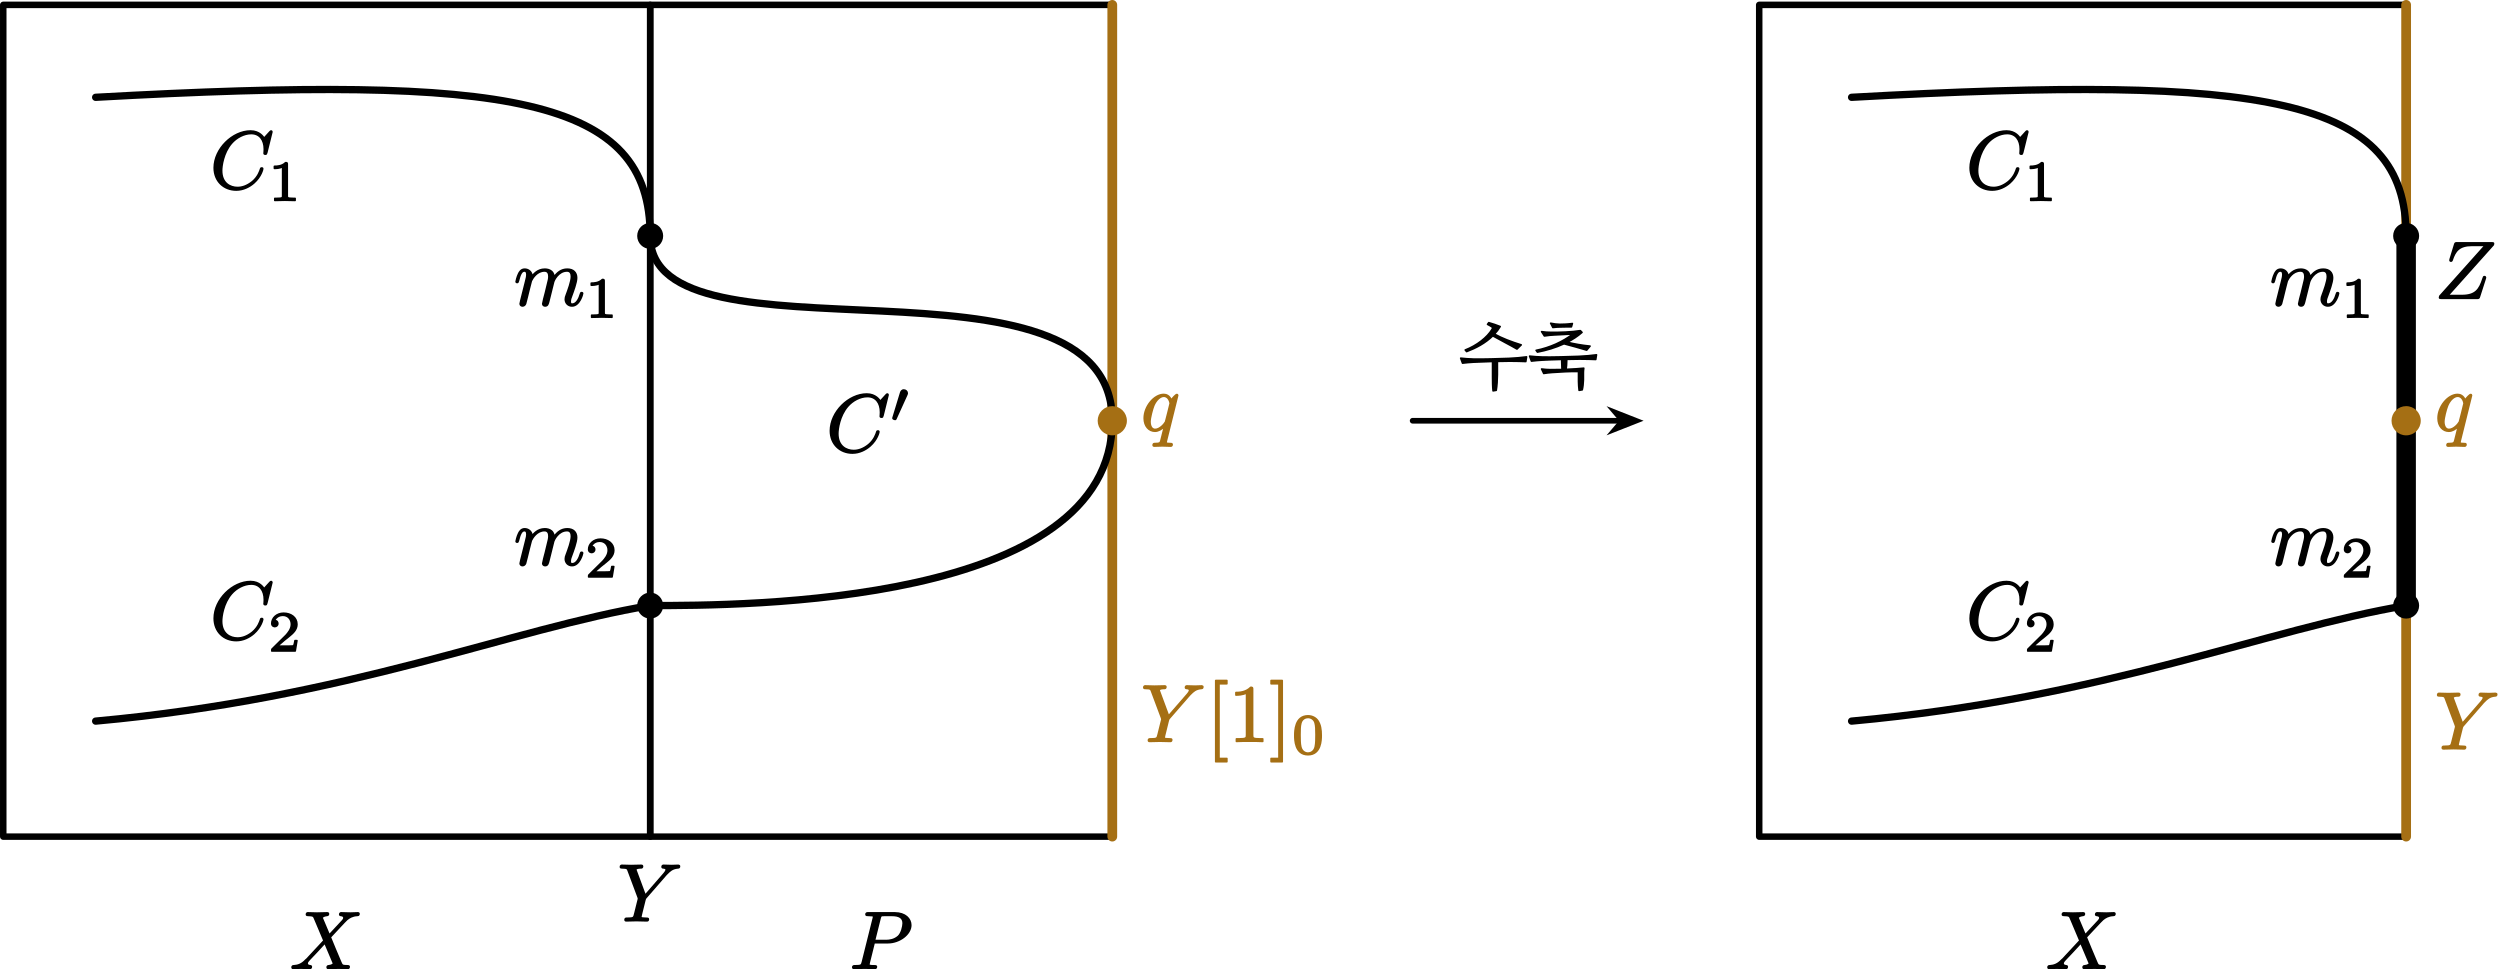
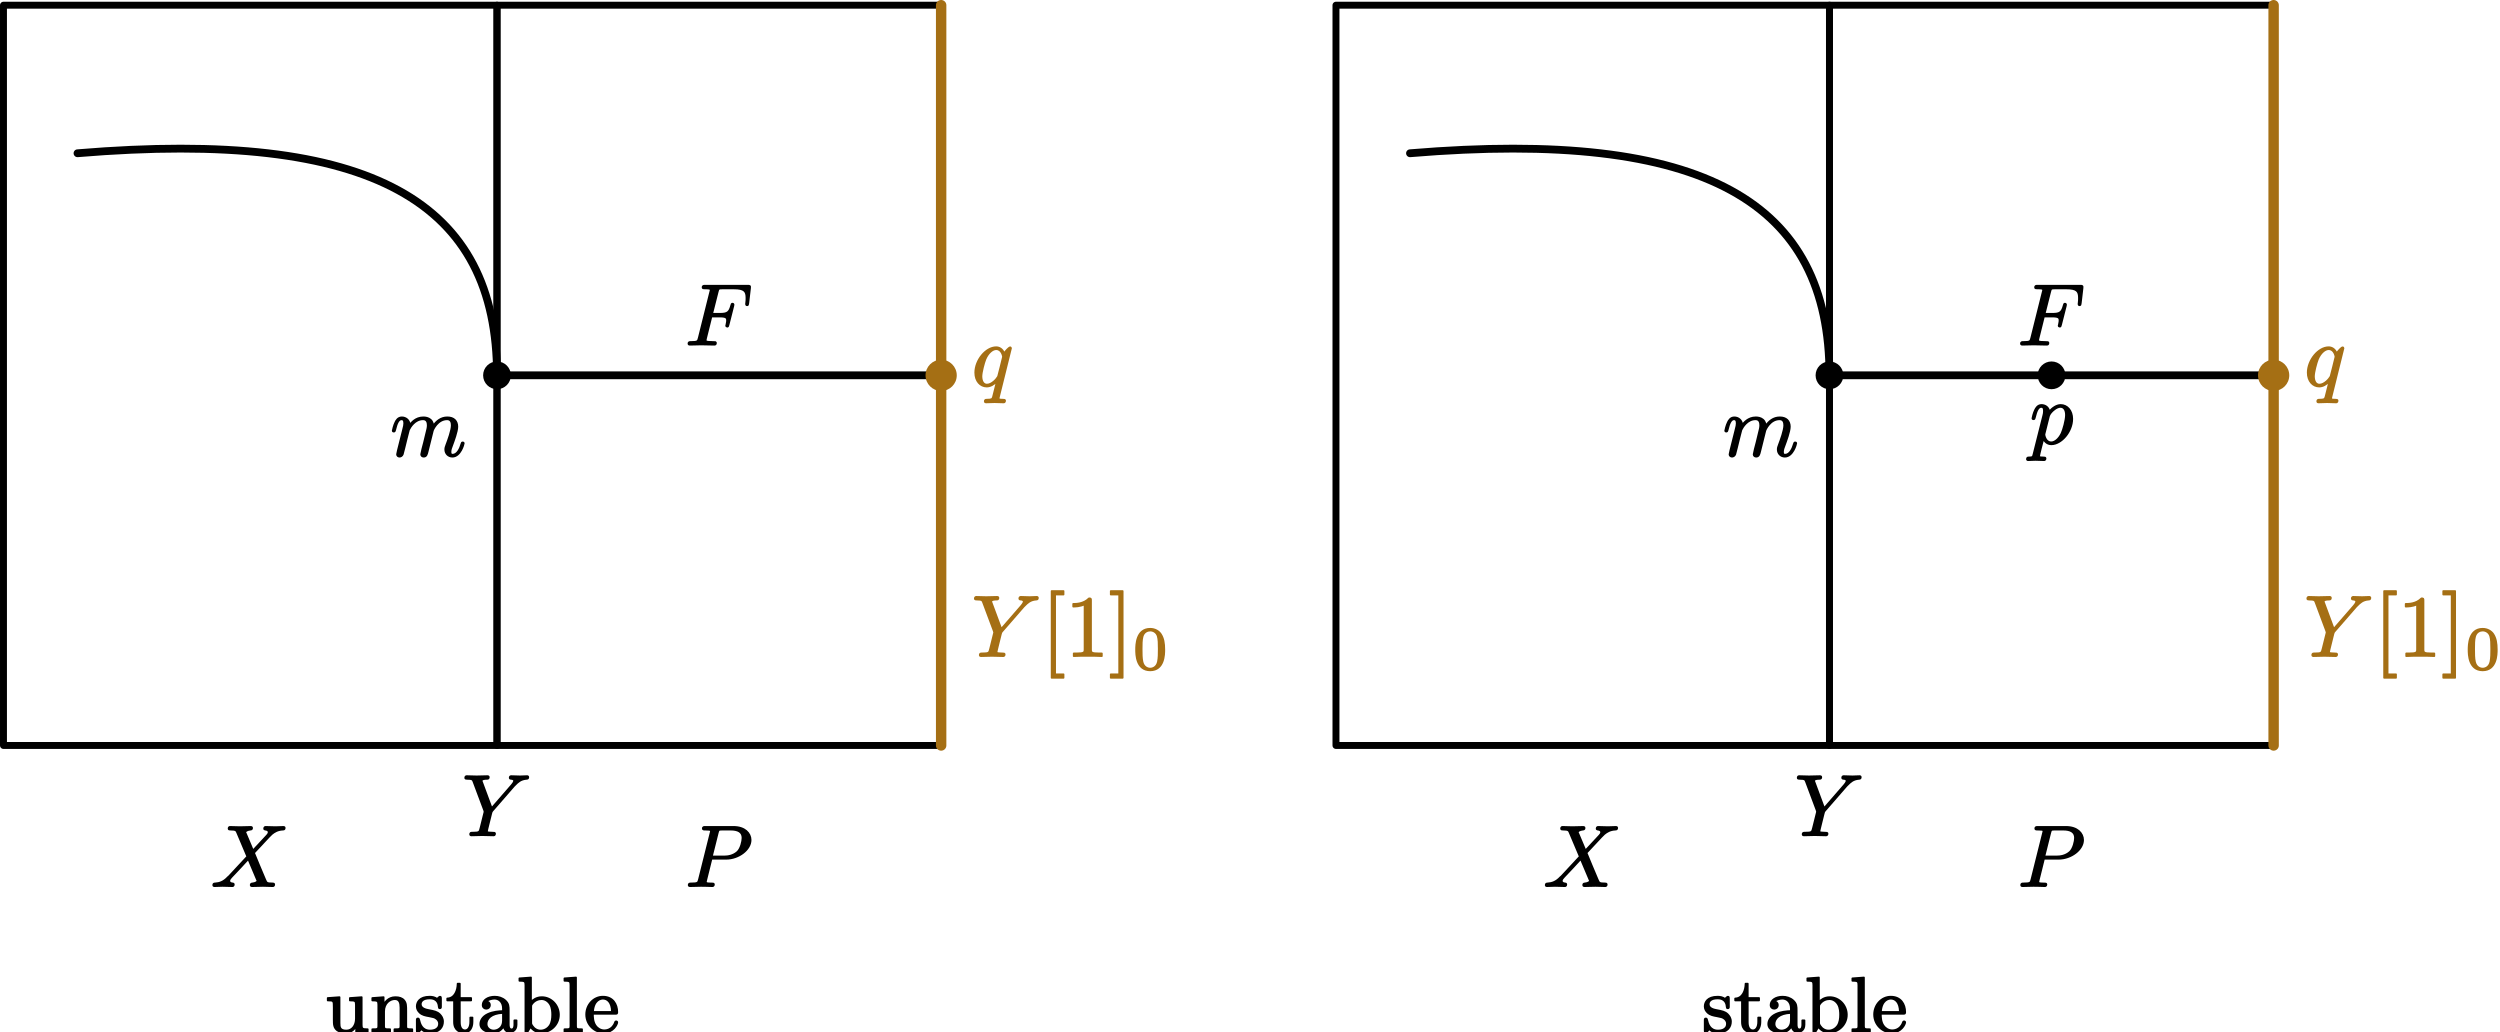
- <svg xmlns="http://www.w3.org/2000/svg" xmlns:xlink="http://www.w3.org/1999/xlink" version="1.1" width="306.723pt" height="118.806pt" viewBox="-70.008 -70.008 306.723 118.806">
+ <svg xmlns="http://www.w3.org/2000/svg" xmlns:xlink="http://www.w3.org/1999/xlink" version="1.1" width="287.194pt" height="118.515pt" viewBox="-70.008 -70.008 287.194 118.515">
  <defs>
-     <path id="g0-149" d="M4.806-4.411C5.64-4.205 6.59-4.035 7.595-3.936L7.182-3.443C6.483-3.667 5.236-3.99 4.394-4.223C3.362-3.739 2.224-3.407 1.139-3.201L.977-3.416C2.654-3.748 4.268-4.483 5.461-5.407C4.761-5.407 3.847-5.317 3.246-5.308C2.986-5.308 2.385-5.245 1.991-5.183L1.65-5.712C1.946-5.658 2.484-5.622 2.869-5.622C3.739-5.613 5.398-5.658 6.402-5.837L6.608-5.622C6.088-5.156 5.478-4.761 4.806-4.411ZM5.425-6.707L5.308-6.303C4.905-6.312 4.286-6.285 4.008-6.285C3.847-6.285 3.309-6.267 3.031-6.223L2.762-6.743C3.075-6.671 3.569-6.608 3.882-6.608C4.169-6.608 4.878-6.626 5.425-6.707ZM4.734-2.313V-2.17C4.734-1.775 4.698-1.363 4.654-1.085C5.496-1.121 6.321-1.175 6.823-1.228C6.788-.933 6.779-.861 6.779-.672V.215C6.779 .565 6.707 1.175 6.635 1.426L6.25 1.488C6.214 1.201 6.178 .726 6.178 .412V-.816C5.263-.852 3.847-.762 2.923-.699C2.555-.672 2.295-.637 1.91-.583L1.65-1.13C1.991-1.085 2.367-1.049 2.717-1.049C3.129-1.049 3.631-1.058 4.151-1.067C4.133-1.336 4.116-1.757 4.116-2.044V-2.304C3.12-2.277 2.125-2.242 1.739-2.215C1.291-2.188 .834-2.152 .403-2.098L.179-2.708C.717-2.645 1.193-2.618 1.731-2.6C2.609-2.564 5.353-2.645 6.214-2.681C7.012-2.717 7.747-2.78 8.384-2.869L8.294-2.295C7.828-2.322 7.11-2.331 6.321-2.34C5.972-2.34 5.38-2.331 4.734-2.313Z" />
-     <path id="g1-24" d="M4.385-5.416C5.299-4.905 6.456-4.465 7.666-4.089L7.146-3.578C6.285-4.08 5.138-4.654 4.178-5.2C3.273-4.304 2.098-3.685 .968-3.264L.798-3.461C2.206-3.999 3.506-5.012 4.089-5.999C4.178-6.142 4.187-6.214 4.044-6.312C3.936-6.384 3.829-6.456 3.533-6.608L3.685-6.814C4.16-6.689 4.627-6.519 5.084-6.339C4.887-5.999 4.654-5.694 4.385-5.416ZM4.743-2.062V-.43C4.743 .188 4.689 .995 4.6 1.488L4.214 1.551C4.16 1.139 4.151 .377 4.151-.134V-2.053C3.174-2.026 2.188-1.991 1.802-1.964C1.354-1.937 .897-1.901 .466-1.847L.242-2.457C.78-2.394 1.255-2.367 1.793-2.349C2.672-2.313 5.29-2.394 6.151-2.43C6.949-2.466 7.684-2.529 8.321-2.618L8.231-2.044C7.765-2.071 7.048-2.08 6.259-2.089C5.918-2.089 5.362-2.08 4.743-2.062Z" />
-     <path id="g2-48" d="M2.022-3.292C2.078-3.41 2.085-3.466 2.085-3.515C2.085-3.731 1.89-3.898 1.674-3.898C1.409-3.898 1.325-3.682 1.29-3.571L.37-.551C.363-.537 .335-.446 .335-.439C.335-.356 .551-.286 .607-.286C.656-.286 .663-.3 .711-.404L2.022-3.292Z" />
-     <path id="g5-48" d="M3.599-2.225C3.599-2.992 3.508-3.543 3.187-4.031C2.971-4.352 2.538-4.631 1.981-4.631C.363-4.631 .363-2.727 .363-2.225S.363 .139 1.981 .139S3.599-1.723 3.599-2.225ZM1.981-.056C1.66-.056 1.234-.244 1.095-.816C.997-1.227 .997-1.799 .997-2.315C.997-2.824 .997-3.354 1.102-3.738C1.248-4.289 1.695-4.435 1.981-4.435C2.357-4.435 2.72-4.205 2.845-3.801C2.957-3.424 2.964-2.922 2.964-2.315C2.964-1.799 2.964-1.283 2.873-.844C2.734-.209 2.26-.056 1.981-.056Z" />
-     <path id="g5-49" d="M2.336-4.435C2.336-4.624 2.322-4.631 2.127-4.631C1.681-4.191 1.046-4.184 .76-4.184V-3.933C.928-3.933 1.388-3.933 1.771-4.129V-.572C1.771-.342 1.771-.251 1.074-.251H.809V0C.934-.007 1.792-.028 2.05-.028C2.267-.028 3.145-.007 3.299 0V-.251H3.034C2.336-.251 2.336-.342 2.336-.572V-4.435Z" />
-     <path id="g5-50" d="M3.522-1.269H3.285C3.264-1.116 3.194-.704 3.103-.635C3.048-.593 2.511-.593 2.413-.593H1.13C1.862-1.241 2.106-1.437 2.525-1.764C3.041-2.176 3.522-2.608 3.522-3.271C3.522-4.115 2.783-4.631 1.89-4.631C1.025-4.631 .439-4.024 .439-3.382C.439-3.027 .739-2.992 .809-2.992C.976-2.992 1.179-3.11 1.179-3.361C1.179-3.487 1.13-3.731 .767-3.731C.983-4.226 1.458-4.38 1.785-4.38C2.483-4.38 2.845-3.836 2.845-3.271C2.845-2.664 2.413-2.183 2.19-1.932L.509-.272C.439-.209 .439-.195 .439 0H3.313L3.522-1.269Z" />
-     <path id="g4-49" d="M2.929-6.376C2.929-6.615 2.929-6.635 2.7-6.635C2.082-5.998 1.205-5.998 .887-5.998V-5.689C1.086-5.689 1.674-5.689 2.192-5.948V-.787C2.192-.428 2.162-.309 1.265-.309H.946V0C1.295-.03 2.162-.03 2.56-.03S3.826-.03 4.174 0V-.309H3.856C2.959-.309 2.929-.418 2.929-.787V-6.376Z" />
-     <path id="g4-91" d="M2.54 2.491V2.092H1.574V-7.073H2.54V-7.472H1.176V2.491H2.54Z" />
-     <path id="g4-93" d="M1.584-7.472H.219V-7.073H1.186V2.092H.219V2.491H1.584V-7.472Z" />
-     <path id="g3-67" d="M7.572-6.924C7.572-6.954 7.552-7.024 7.462-7.024C7.432-7.024 7.422-7.014 7.313-6.904L6.615-6.137C6.526-6.276 6.067-7.024 4.961-7.024C2.74-7.024 .498-4.822 .498-2.511C.498-.867 1.674 .219 3.198 .219C4.065 .219 4.822-.179 5.35-.638C6.276-1.455 6.446-2.361 6.446-2.391C6.446-2.491 6.346-2.491 6.326-2.491C6.267-2.491 6.217-2.471 6.197-2.391C6.107-2.102 5.878-1.395 5.191-.817C4.503-.259 3.875-.09 3.357-.09C2.461-.09 1.405-.608 1.405-2.162C1.405-2.73 1.614-4.344 2.61-5.509C3.218-6.217 4.154-6.715 5.041-6.715C6.057-6.715 6.645-5.948 6.645-4.792C6.645-4.394 6.615-4.384 6.615-4.284S6.725-4.184 6.765-4.184C6.894-4.184 6.894-4.204 6.944-4.384L7.572-6.924Z" />
-     <path id="g3-80" d="M3.019-3.148H4.712C6.127-3.148 7.512-4.184 7.512-5.3C7.512-6.067 6.854-6.804 5.549-6.804H2.321C2.132-6.804 2.022-6.804 2.022-6.615C2.022-6.496 2.112-6.496 2.311-6.496C2.441-6.496 2.62-6.486 2.74-6.476C2.899-6.456 2.959-6.426 2.959-6.316C2.959-6.276 2.949-6.247 2.919-6.127L1.584-.777C1.484-.389 1.465-.309 .677-.309C.508-.309 .399-.309 .399-.12C.399 0 .518 0 .548 0C.827 0 1.534-.03 1.813-.03C2.022-.03 2.242-.02 2.451-.02C2.67-.02 2.889 0 3.098 0C3.168 0 3.298 0 3.298-.199C3.298-.309 3.208-.309 3.019-.309C2.65-.309 2.371-.309 2.371-.488C2.371-.548 2.391-.598 2.401-.658L3.019-3.148ZM3.736-6.117C3.826-6.466 3.846-6.496 4.274-6.496H5.23C6.057-6.496 6.585-6.227 6.585-5.539C6.585-5.151 6.386-4.294 5.998-3.935C5.499-3.487 4.902-3.407 4.463-3.407H3.059L3.736-6.117Z" />
-     <path id="g3-88" d="M4.832-4.095L3.995-6.077C3.965-6.157 3.945-6.197 3.945-6.207C3.945-6.267 4.115-6.456 4.533-6.496C4.633-6.506 4.732-6.516 4.732-6.685C4.732-6.804 4.613-6.804 4.583-6.804C4.174-6.804 3.746-6.775 3.328-6.775C3.078-6.775 2.461-6.804 2.212-6.804C2.152-6.804 2.032-6.804 2.032-6.605C2.032-6.496 2.132-6.496 2.262-6.496C2.859-6.496 2.919-6.396 3.009-6.177L4.184-3.397L2.082-1.136L1.953-1.026C1.465-.498 .996-.339 .488-.309C.359-.299 .269-.299 .269-.11C.269-.1 .269 0 .399 0C.697 0 1.026-.03 1.335-.03C1.704-.03 2.092 0 2.451 0C2.511 0 2.63 0 2.63-.199C2.63-.299 2.531-.309 2.511-.309C2.421-.319 2.112-.339 2.112-.618C2.112-.777 2.262-.936 2.381-1.066L3.397-2.142L4.294-3.118L5.3-.737C5.34-.628 5.35-.618 5.35-.598C5.35-.518 5.161-.349 4.772-.309C4.663-.299 4.573-.289 4.573-.12C4.573 0 4.682 0 4.722 0C5.001 0 5.699-.03 5.978-.03C6.227-.03 6.834 0 7.083 0C7.153 0 7.273 0 7.273-.189C7.273-.309 7.173-.309 7.093-.309C6.426-.319 6.406-.349 6.237-.747C5.848-1.674 5.181-3.228 4.951-3.826C5.629-4.523 6.675-5.709 6.994-5.988C7.283-6.227 7.661-6.466 8.259-6.496C8.389-6.506 8.478-6.506 8.478-6.695C8.478-6.705 8.478-6.804 8.349-6.804C8.05-6.804 7.721-6.775 7.412-6.775C7.044-6.775 6.665-6.804 6.306-6.804C6.247-6.804 6.117-6.804 6.117-6.605C6.117-6.535 6.167-6.506 6.237-6.496C6.326-6.486 6.635-6.466 6.635-6.187C6.635-6.047 6.526-5.918 6.446-5.828L4.832-4.095Z" />
-     <path id="g3-89" d="M5.948-5.669L6.087-5.808C6.386-6.107 6.715-6.446 7.392-6.496C7.502-6.506 7.592-6.506 7.592-6.685C7.592-6.765 7.542-6.804 7.462-6.804C7.203-6.804 6.914-6.775 6.645-6.775C6.316-6.775 5.968-6.804 5.649-6.804C5.589-6.804 5.46-6.804 5.46-6.615C5.46-6.506 5.559-6.496 5.609-6.496C5.679-6.496 5.968-6.476 5.968-6.267C5.968-6.097 5.738-5.838 5.699-5.788L3.387-3.128L2.291-6.087C2.232-6.227 2.232-6.247 2.232-6.257C2.232-6.496 2.72-6.496 2.819-6.496C2.959-6.496 3.059-6.496 3.059-6.695C3.059-6.804 2.939-6.804 2.909-6.804C2.63-6.804 1.933-6.775 1.654-6.775C1.405-6.775 .787-6.804 .538-6.804C.478-6.804 .349-6.804 .349-6.605C.349-6.496 .448-6.496 .578-6.496C1.176-6.496 1.215-6.406 1.305-6.157L2.531-2.879C2.54-2.849 2.57-2.74 2.57-2.71S2.172-1.076 2.122-.897C1.993-.349 1.983-.319 1.186-.309C.996-.309 .917-.309 .917-.11C.917 0 1.036 0 1.056 0C1.335 0 2.032-.03 2.311-.03S3.308 0 3.587 0C3.656 0 3.776 0 3.776-.199C3.776-.309 3.686-.309 3.497-.309C3.477-.309 3.288-.309 3.118-.329C2.909-.349 2.849-.369 2.849-.488C2.849-.558 2.939-.907 2.989-1.116L3.337-2.521C3.387-2.71 3.397-2.74 3.477-2.829L5.948-5.669Z" />
-     <path id="g3-90" d="M7.173-6.565C7.183-6.605 7.203-6.655 7.203-6.715C7.203-6.804 7.153-6.804 6.954-6.804H2.75C2.511-6.804 2.501-6.795 2.441-6.605L1.893-4.812C1.873-4.762 1.863-4.692 1.863-4.672C1.863-4.663 1.863-4.563 1.983-4.563C2.072-4.563 2.092-4.633 2.112-4.663C2.491-5.838 3.009-6.496 4.563-6.496H6.187L.618-.269C.618-.259 .578-.12 .578-.09C.578 0 .648 0 .827 0H5.161C5.4 0 5.41-.01 5.469-.199L6.177-2.401C6.187-2.441 6.217-2.511 6.217-2.55C6.217-2.6 6.177-2.66 6.087-2.66S5.988-2.62 5.918-2.411C5.479-1.056 5.001-.339 3.308-.339H1.604L7.173-6.565Z" />
-     <path id="g3-109" d="M.877-.588C.847-.438 .787-.209 .787-.159C.787 .02 .927 .11 1.076 .11C1.196 .11 1.375 .03 1.445-.169C1.455-.189 1.574-.658 1.634-.907L1.853-1.803C1.913-2.022 1.973-2.242 2.022-2.471C2.062-2.64 2.142-2.929 2.152-2.969C2.301-3.278 2.829-4.184 3.776-4.184C4.224-4.184 4.314-3.816 4.314-3.487C4.314-3.238 4.244-2.959 4.164-2.66L3.885-1.504L3.686-.747C3.646-.548 3.557-.209 3.557-.159C3.557 .02 3.696 .11 3.846 .11C4.154 .11 4.214-.139 4.294-.458C4.433-1.016 4.802-2.471 4.892-2.859C4.922-2.989 5.45-4.184 6.535-4.184C6.964-4.184 7.073-3.846 7.073-3.487C7.073-2.919 6.655-1.783 6.456-1.255C6.366-1.016 6.326-.907 6.326-.707C6.326-.239 6.675 .11 7.143 .11C8.08 .11 8.448-1.345 8.448-1.425C8.448-1.524 8.359-1.524 8.329-1.524C8.229-1.524 8.229-1.494 8.179-1.345C8.03-.817 7.711-.11 7.163-.11C6.994-.11 6.924-.209 6.924-.438C6.924-.687 7.014-.927 7.103-1.146C7.293-1.664 7.711-2.77 7.711-3.337C7.711-3.985 7.313-4.403 6.565-4.403S5.31-3.965 4.941-3.437C4.932-3.567 4.902-3.905 4.623-4.144C4.374-4.354 4.055-4.403 3.806-4.403C2.909-4.403 2.421-3.766 2.252-3.537C2.202-4.105 1.783-4.403 1.335-4.403C.877-4.403 .687-4.015 .598-3.836C.418-3.487 .289-2.899 .289-2.869C.289-2.77 .389-2.77 .408-2.77C.508-2.77 .518-2.78 .578-2.999C.747-3.706 .946-4.184 1.305-4.184C1.465-4.184 1.614-4.105 1.614-3.726C1.614-3.517 1.584-3.407 1.455-2.889L.877-.588Z" />
-     <path id="g3-113" d="M4.503-4.294C4.503-4.334 4.473-4.394 4.403-4.394C4.294-4.394 3.895-3.995 3.726-3.706C3.507-4.244 3.118-4.403 2.8-4.403C1.624-4.403 .399-2.929 .399-1.484C.399-.508 .986 .11 1.714 .11C2.142 .11 2.531-.13 2.889-.488C2.8-.139 2.471 1.205 2.441 1.295C2.361 1.574 2.281 1.614 1.724 1.624C1.594 1.624 1.494 1.624 1.494 1.823C1.494 1.833 1.494 1.933 1.624 1.933C1.943 1.933 2.291 1.903 2.62 1.903C2.959 1.903 3.318 1.933 3.646 1.933C3.696 1.933 3.826 1.933 3.826 1.733C3.826 1.624 3.726 1.624 3.567 1.624C3.088 1.624 3.088 1.554 3.088 1.465C3.088 1.395 3.108 1.335 3.128 1.245L4.503-4.294ZM1.743-.11C1.146-.11 1.106-.877 1.106-1.046C1.106-1.524 1.395-2.61 1.564-3.029C1.873-3.766 2.391-4.184 2.8-4.184C3.447-4.184 3.587-3.377 3.587-3.308C3.587-3.248 3.039-1.066 3.009-1.026C2.859-.747 2.301-.11 1.743-.11Z" />
+     <path id="g0-97" d="M3.067-.646C3.111-.269 3.371 .054 3.757 .054C3.981 .054 4.546-.081 4.546-.798V-1.3H4.295V-.807C4.295-.708 4.295-.26 3.972-.26S3.649-.69 3.649-.834V-2.403C3.649-2.914 3.649-3.219 3.246-3.587C2.914-3.882 2.484-4.017 2.035-4.017C1.282-4.017 .655-3.64 .655-3.067C.655-2.789 .843-2.636 1.076-2.636C1.318-2.636 1.488-2.815 1.488-3.049C1.488-3.434 1.094-3.479 1.085-3.479C1.327-3.712 1.757-3.793 2.017-3.793C2.475-3.793 2.986-3.452 2.986-2.663V-2.367C2.502-2.349 1.829-2.304 1.228-2.017C.583-1.704 .386-1.237 .386-.879C.386-.143 1.255 .099 1.856 .099C2.6 .099 2.941-.395 3.067-.646ZM2.986-1.264C2.986-.395 2.313-.126 1.919-.126C1.497-.126 1.103-.43 1.103-.879C1.103-1.47 1.614-2.098 2.986-2.152V-1.264Z" />
+     <path id="g0-98" d="M1.623-2.86C1.623-3.031 1.623-3.04 1.722-3.183C2.026-3.596 2.466-3.739 2.806-3.739C3.192-3.739 3.551-3.524 3.784-3.147C4.017-2.762 4.035-2.233 4.035-1.946C4.035-1.524 3.981-1.049 3.748-.69C3.551-.403 3.183-.126 2.708-.126C2.304-.126 1.964-.341 1.748-.672C1.623-.861 1.623-.87 1.623-1.04V-2.86ZM1.542-.547C1.82-.152 2.268 .099 2.753 .099C3.82 .099 4.806-.762 4.806-1.937C4.806-3.058 3.918-3.963 2.842-3.963C2.233-3.963 1.811-3.649 1.596-3.407V-6.223L.269-6.124V-5.846C.879-5.846 .959-5.783 .959-5.344V0H1.21L1.542-.547Z" />
+     <path id="g0-101" d="M3.587-2.053C3.784-2.053 3.829-2.053 3.829-2.242C3.829-3.165 3.327-4.017 2.179-4.017C1.103-4.017 .26-3.084 .26-1.973C.26-.798 1.201 .099 2.295 .099S3.829-.861 3.829-1.067C3.829-1.13 3.784-1.184 3.703-1.184C3.613-1.184 3.587-1.121 3.578-1.085C3.273-.17 2.475-.152 2.34-.152C1.91-.152 1.542-.395 1.336-.699C1.04-1.139 1.031-1.677 1.031-2.053H3.587ZM1.04-2.268C1.121-3.649 1.928-3.793 2.179-3.793C2.672-3.793 3.21-3.416 3.219-2.268H1.04Z" />
+     <path id="g0-108" d="M1.65-6.223L.323-6.124V-5.846C.933-5.846 1.013-5.783 1.013-5.344V-.69C1.013-.278 .915-.278 .323-.278V0C.744-.018 .915-.027 1.327-.027C1.748-.027 1.901-.018 2.34 0V-.278C1.748-.278 1.65-.278 1.65-.69V-6.223Z" />
+     <path id="g0-110" d="M1.668-2.322C1.668-3.273 2.34-3.739 2.905-3.739C3.434-3.739 3.551-3.3 3.551-2.762V-.69C3.551-.278 3.452-.278 2.86-.278V0C3.282-.018 3.452-.027 3.882-.027S4.429-.018 4.905 0V-.278C4.447-.278 4.223-.278 4.214-.556V-2.277C4.214-3.022 4.214-3.282 3.963-3.596C3.757-3.847 3.416-3.963 2.968-3.963C2.134-3.963 1.748-3.344 1.623-3.093H1.614V-3.963L.314-3.865V-3.587C.924-3.587 1.004-3.524 1.004-3.084V-.69C1.004-.278 .906-.278 .314-.278V0C.735-.018 .906-.027 1.336-.027S1.883-.018 2.358 0V-.278C1.766-.278 1.668-.278 1.668-.69V-2.322Z" />
+     <path id="g0-115" d="M3.084-3.784C3.084-3.936 3.084-4.017 2.977-4.017C2.932-4.017 2.914-4.017 2.798-3.909C2.78-3.891 2.699-3.811 2.645-3.766C2.367-3.963 2.089-4.017 1.784-4.017C.601-4.017 .305-3.362 .305-2.905C.305-2.618 .43-2.385 .637-2.188C.941-1.91 1.282-1.847 1.739-1.766C2.197-1.677 2.349-1.65 2.546-1.497C2.636-1.426 2.86-1.255 2.86-.915C2.86-.126 1.955-.126 1.829-.126C.915-.126 .681-.888 .574-1.372C.547-1.462 .538-1.515 .43-1.515C.305-1.515 .305-1.444 .305-1.282V-.134C.305 .018 .305 .099 .412 .099C.466 .099 .475 .09 .637-.081C.672-.134 .771-.251 .816-.296C1.193 .072 1.605 .099 1.829 .099C2.932 .099 3.318-.547 3.318-1.148C3.318-1.551 3.138-1.793 2.941-2C2.636-2.295 2.313-2.358 1.65-2.484C1.417-2.529 .762-2.645 .762-3.156C.762-3.443 .968-3.82 1.784-3.82C2.753-3.82 2.815-3.075 2.833-2.851C2.842-2.744 2.842-2.69 2.959-2.69C3.084-2.69 3.084-2.753 3.084-2.923V-3.784Z" />
+     <path id="g0-116" d="M2.914-3.587V-3.865H1.614V-5.514H1.363C1.354-4.761 1.04-3.838 .17-3.811V-3.587H.95V-1.112C.95-.108 1.677 .099 2.152 .099C2.753 .099 3.067-.475 3.067-1.112V-1.623H2.815V-1.139C2.815-.475 2.537-.152 2.215-.152C1.614-.152 1.614-.941 1.614-1.103V-3.587H2.914Z" />
+     <path id="g0-117" d="M3.551-1.497C3.551-.699 3.102-.126 2.457-.126C1.713-.126 1.668-.511 1.668-.995V-3.963L.314-3.865V-3.587C1.004-3.587 1.004-3.56 1.004-2.762V-1.417C1.004-.834 1.004-.457 1.417-.143C1.677 .036 2.044 .099 2.403 .099C2.869 .099 3.309-.108 3.569-.646H3.578V.099L4.905 0V-.278C4.295-.278 4.214-.341 4.214-.78V-3.963L2.86-3.865V-3.587C3.47-3.587 3.551-3.524 3.551-3.084V-1.497Z" />
+     <path id="g3-48" d="M3.599-2.225C3.599-2.992 3.508-3.543 3.187-4.031C2.971-4.352 2.538-4.631 1.981-4.631C.363-4.631 .363-2.727 .363-2.225S.363 .139 1.981 .139S3.599-1.723 3.599-2.225ZM1.981-.056C1.66-.056 1.234-.244 1.095-.816C.997-1.227 .997-1.799 .997-2.315C.997-2.824 .997-3.354 1.102-3.738C1.248-4.289 1.695-4.435 1.981-4.435C2.357-4.435 2.72-4.205 2.845-3.801C2.957-3.424 2.964-2.922 2.964-2.315C2.964-1.799 2.964-1.283 2.873-.844C2.734-.209 2.26-.056 1.981-.056Z" />
+     <path id="g2-49" d="M2.929-6.376C2.929-6.615 2.929-6.635 2.7-6.635C2.082-5.998 1.205-5.998 .887-5.998V-5.689C1.086-5.689 1.674-5.689 2.192-5.948V-.787C2.192-.428 2.162-.309 1.265-.309H.946V0C1.295-.03 2.162-.03 2.56-.03S3.826-.03 4.174 0V-.309H3.856C2.959-.309 2.929-.418 2.929-.787V-6.376Z" />
+     <path id="g2-91" d="M2.54 2.491V2.092H1.574V-7.073H2.54V-7.472H1.176V2.491H2.54Z" />
+     <path id="g2-93" d="M1.584-7.472H.219V-7.073H1.186V2.092H.219V2.491H1.584V-7.472Z" />
+     <path id="g1-70" d="M3.019-3.238H3.985C4.732-3.238 4.812-3.078 4.812-2.79C4.812-2.72 4.812-2.6 4.742-2.301C4.722-2.252 4.712-2.212 4.712-2.192C4.712-2.112 4.772-2.072 4.832-2.072C4.932-2.072 4.932-2.102 4.981-2.281L5.529-4.443C5.559-4.553 5.559-4.573 5.559-4.603C5.559-4.623 5.539-4.712 5.44-4.712S5.33-4.663 5.29-4.503C5.081-3.726 4.852-3.547 4.005-3.547H3.098L3.736-6.077C3.826-6.426 3.836-6.466 4.274-6.466H5.589C6.814-6.466 7.044-6.137 7.044-5.37C7.044-5.141 7.044-5.101 7.014-4.832C6.994-4.702 6.994-4.682 6.994-4.653C6.994-4.603 7.024-4.533 7.113-4.533C7.223-4.533 7.233-4.593 7.253-4.782L7.452-6.506C7.482-6.775 7.432-6.775 7.183-6.775H2.301C2.102-6.775 2.002-6.775 2.002-6.575C2.002-6.466 2.092-6.466 2.281-6.466C2.65-6.466 2.929-6.466 2.929-6.286C2.929-6.247 2.929-6.227 2.879-6.047L1.564-.777C1.465-.389 1.445-.309 .658-.309C.488-.309 .379-.309 .379-.12C.379 0 .498 0 .528 0C.817 0 1.554-.03 1.843-.03C2.172-.03 2.999 0 3.328 0C3.417 0 3.537 0 3.537-.189C3.537-.269 3.477-.289 3.477-.299C3.447-.309 3.427-.309 3.198-.309C2.979-.309 2.929-.309 2.68-.329C2.391-.359 2.361-.399 2.361-.528C2.361-.548 2.361-.608 2.401-.757L3.019-3.238Z" />
+     <path id="g1-80" d="M3.019-3.148H4.712C6.127-3.148 7.512-4.184 7.512-5.3C7.512-6.067 6.854-6.804 5.549-6.804H2.321C2.132-6.804 2.022-6.804 2.022-6.615C2.022-6.496 2.112-6.496 2.311-6.496C2.441-6.496 2.62-6.486 2.74-6.476C2.899-6.456 2.959-6.426 2.959-6.316C2.959-6.276 2.949-6.247 2.919-6.127L1.584-.777C1.484-.389 1.465-.309 .677-.309C.508-.309 .399-.309 .399-.12C.399 0 .518 0 .548 0C.827 0 1.534-.03 1.813-.03C2.022-.03 2.242-.02 2.451-.02C2.67-.02 2.889 0 3.098 0C3.168 0 3.298 0 3.298-.199C3.298-.309 3.208-.309 3.019-.309C2.65-.309 2.371-.309 2.371-.488C2.371-.548 2.391-.598 2.401-.658L3.019-3.148ZM3.736-6.117C3.826-6.466 3.846-6.496 4.274-6.496H5.23C6.057-6.496 6.585-6.227 6.585-5.539C6.585-5.151 6.386-4.294 5.998-3.935C5.499-3.487 4.902-3.407 4.463-3.407H3.059L3.736-6.117Z" />
+     <path id="g1-88" d="M4.832-4.095L3.995-6.077C3.965-6.157 3.945-6.197 3.945-6.207C3.945-6.267 4.115-6.456 4.533-6.496C4.633-6.506 4.732-6.516 4.732-6.685C4.732-6.804 4.613-6.804 4.583-6.804C4.174-6.804 3.746-6.775 3.328-6.775C3.078-6.775 2.461-6.804 2.212-6.804C2.152-6.804 2.032-6.804 2.032-6.605C2.032-6.496 2.132-6.496 2.262-6.496C2.859-6.496 2.919-6.396 3.009-6.177L4.184-3.397L2.082-1.136L1.953-1.026C1.465-.498 .996-.339 .488-.309C.359-.299 .269-.299 .269-.11C.269-.1 .269 0 .399 0C.697 0 1.026-.03 1.335-.03C1.704-.03 2.092 0 2.451 0C2.511 0 2.63 0 2.63-.199C2.63-.299 2.531-.309 2.511-.309C2.421-.319 2.112-.339 2.112-.618C2.112-.777 2.262-.936 2.381-1.066L3.397-2.142L4.294-3.118L5.3-.737C5.34-.628 5.35-.618 5.35-.598C5.35-.518 5.161-.349 4.772-.309C4.663-.299 4.573-.289 4.573-.12C4.573 0 4.682 0 4.722 0C5.001 0 5.699-.03 5.978-.03C6.227-.03 6.834 0 7.083 0C7.153 0 7.273 0 7.273-.189C7.273-.309 7.173-.309 7.093-.309C6.426-.319 6.406-.349 6.237-.747C5.848-1.674 5.181-3.228 4.951-3.826C5.629-4.523 6.675-5.709 6.994-5.988C7.283-6.227 7.661-6.466 8.259-6.496C8.389-6.506 8.478-6.506 8.478-6.695C8.478-6.705 8.478-6.804 8.349-6.804C8.05-6.804 7.721-6.775 7.412-6.775C7.044-6.775 6.665-6.804 6.306-6.804C6.247-6.804 6.117-6.804 6.117-6.605C6.117-6.535 6.167-6.506 6.237-6.496C6.326-6.486 6.635-6.466 6.635-6.187C6.635-6.047 6.526-5.918 6.446-5.828L4.832-4.095Z" />
+     <path id="g1-89" d="M5.948-5.669L6.087-5.808C6.386-6.107 6.715-6.446 7.392-6.496C7.502-6.506 7.592-6.506 7.592-6.685C7.592-6.765 7.542-6.804 7.462-6.804C7.203-6.804 6.914-6.775 6.645-6.775C6.316-6.775 5.968-6.804 5.649-6.804C5.589-6.804 5.46-6.804 5.46-6.615C5.46-6.506 5.559-6.496 5.609-6.496C5.679-6.496 5.968-6.476 5.968-6.267C5.968-6.097 5.738-5.838 5.699-5.788L3.387-3.128L2.291-6.087C2.232-6.227 2.232-6.247 2.232-6.257C2.232-6.496 2.72-6.496 2.819-6.496C2.959-6.496 3.059-6.496 3.059-6.695C3.059-6.804 2.939-6.804 2.909-6.804C2.63-6.804 1.933-6.775 1.654-6.775C1.405-6.775 .787-6.804 .538-6.804C.478-6.804 .349-6.804 .349-6.605C.349-6.496 .448-6.496 .578-6.496C1.176-6.496 1.215-6.406 1.305-6.157L2.531-2.879C2.54-2.849 2.57-2.74 2.57-2.71S2.172-1.076 2.122-.897C1.993-.349 1.983-.319 1.186-.309C.996-.309 .917-.309 .917-.11C.917 0 1.036 0 1.056 0C1.335 0 2.032-.03 2.311-.03S3.308 0 3.587 0C3.656 0 3.776 0 3.776-.199C3.776-.309 3.686-.309 3.497-.309C3.477-.309 3.288-.309 3.118-.329C2.909-.349 2.849-.369 2.849-.488C2.849-.558 2.939-.907 2.989-1.116L3.337-2.521C3.387-2.71 3.397-2.74 3.477-2.829L5.948-5.669Z" />
+     <path id="g1-109" d="M.877-.588C.847-.438 .787-.209 .787-.159C.787 .02 .927 .11 1.076 .11C1.196 .11 1.375 .03 1.445-.169C1.455-.189 1.574-.658 1.634-.907L1.853-1.803C1.913-2.022 1.973-2.242 2.022-2.471C2.062-2.64 2.142-2.929 2.152-2.969C2.301-3.278 2.829-4.184 3.776-4.184C4.224-4.184 4.314-3.816 4.314-3.487C4.314-3.238 4.244-2.959 4.164-2.66L3.885-1.504L3.686-.747C3.646-.548 3.557-.209 3.557-.159C3.557 .02 3.696 .11 3.846 .11C4.154 .11 4.214-.139 4.294-.458C4.433-1.016 4.802-2.471 4.892-2.859C4.922-2.989 5.45-4.184 6.535-4.184C6.964-4.184 7.073-3.846 7.073-3.487C7.073-2.919 6.655-1.783 6.456-1.255C6.366-1.016 6.326-.907 6.326-.707C6.326-.239 6.675 .11 7.143 .11C8.08 .11 8.448-1.345 8.448-1.425C8.448-1.524 8.359-1.524 8.329-1.524C8.229-1.524 8.229-1.494 8.179-1.345C8.03-.817 7.711-.11 7.163-.11C6.994-.11 6.924-.209 6.924-.438C6.924-.687 7.014-.927 7.103-1.146C7.293-1.664 7.711-2.77 7.711-3.337C7.711-3.985 7.313-4.403 6.565-4.403S5.31-3.965 4.941-3.437C4.932-3.567 4.902-3.905 4.623-4.144C4.374-4.354 4.055-4.403 3.806-4.403C2.909-4.403 2.421-3.766 2.252-3.537C2.202-4.105 1.783-4.403 1.335-4.403C.877-4.403 .687-4.015 .598-3.836C.418-3.487 .289-2.899 .289-2.869C.289-2.77 .389-2.77 .408-2.77C.508-2.77 .518-2.78 .578-2.999C.747-3.706 .946-4.184 1.305-4.184C1.465-4.184 1.614-4.105 1.614-3.726C1.614-3.517 1.584-3.407 1.455-2.889L.877-.588Z" />
+     <path id="g1-112" d="M.448 1.215C.369 1.554 .349 1.624-.09 1.624C-.209 1.624-.319 1.624-.319 1.813C-.319 1.893-.269 1.933-.189 1.933C.08 1.933 .369 1.903 .648 1.903C.976 1.903 1.315 1.933 1.634 1.933C1.684 1.933 1.813 1.933 1.813 1.733C1.813 1.624 1.714 1.624 1.574 1.624C1.076 1.624 1.076 1.554 1.076 1.465C1.076 1.345 1.494-.279 1.564-.528C1.694-.239 1.973 .11 2.481 .11C3.636 .11 4.882-1.345 4.882-2.809C4.882-3.746 4.314-4.403 3.557-4.403C3.059-4.403 2.58-4.045 2.252-3.656C2.152-4.194 1.724-4.403 1.355-4.403C.897-4.403 .707-4.015 .618-3.836C.438-3.497 .309-2.899 .309-2.869C.309-2.77 .408-2.77 .428-2.77C.528-2.77 .538-2.78 .598-2.999C.767-3.706 .966-4.184 1.325-4.184C1.494-4.184 1.634-4.105 1.634-3.726C1.634-3.497 1.604-3.387 1.564-3.218L.448 1.215ZM2.202-3.108C2.271-3.377 2.54-3.656 2.72-3.806C3.068-4.115 3.357-4.184 3.527-4.184C3.925-4.184 4.164-3.836 4.164-3.248S3.836-1.514 3.656-1.136C3.318-.438 2.839-.11 2.471-.11C1.813-.11 1.684-.936 1.684-.996C1.684-1.016 1.684-1.036 1.714-1.156L2.202-3.108Z" />
+     <path id="g1-113" d="M4.503-4.294C4.503-4.334 4.473-4.394 4.403-4.394C4.294-4.394 3.895-3.995 3.726-3.706C3.507-4.244 3.118-4.403 2.8-4.403C1.624-4.403 .399-2.929 .399-1.484C.399-.508 .986 .11 1.714 .11C2.142 .11 2.531-.13 2.889-.488C2.8-.139 2.471 1.205 2.441 1.295C2.361 1.574 2.281 1.614 1.724 1.624C1.594 1.624 1.494 1.624 1.494 1.823C1.494 1.833 1.494 1.933 1.624 1.933C1.943 1.933 2.291 1.903 2.62 1.903C2.959 1.903 3.318 1.933 3.646 1.933C3.696 1.933 3.826 1.933 3.826 1.733C3.826 1.624 3.726 1.624 3.567 1.624C3.088 1.624 3.088 1.554 3.088 1.465C3.088 1.395 3.108 1.335 3.128 1.245L4.503-4.294ZM1.743-.11C1.146-.11 1.106-.877 1.106-1.046C1.106-1.524 1.395-2.61 1.564-3.029C1.873-3.766 2.391-4.184 2.8-4.184C3.447-4.184 3.587-3.377 3.587-3.308C3.587-3.248 3.039-1.066 3.009-1.026C2.859-.747 2.301-.11 1.743-.11Z" />
  </defs>
  <g id="page1">
-     <path d="M-69.609 32.637V-69.41H9.762V32.637Z" stroke="#000" fill="none" stroke-width=".797" stroke-linecap="round" stroke-linejoin="round" />
-     <path d="M9.762 32.637V-69.41H66.457V32.637Z" stroke="#000" fill="none" stroke-width=".797" stroke-miterlimit="10" stroke-linecap="round" stroke-linejoin="round" />
-     <path d="M66.457 32.637V-69.41" stroke="#a56f14" fill="none" stroke-width="1.196" stroke-miterlimit="10" stroke-linecap="round" stroke-linejoin="round" />
-     <g transform="matrix(1 0 0 1 35.1675 16.1599)">
-       <use stroke="#000" stroke-width="0.20" stroke-linejoin="round" x="-69.609" y="32.638" xlink:href="#g3-88" />
+     <path d="M-69.609 15.629V-69.41H-12.914V15.629Z" stroke="#000" fill="none" stroke-width=".797" stroke-linecap="round" stroke-linejoin="round" />
+     <path d="M-12.914 15.629V-69.41H38.109V15.629Z" stroke="#000" fill="none" stroke-width=".797" stroke-miterlimit="10" stroke-linecap="round" stroke-linejoin="round" />
+     <path d="M38.109 15.629V-69.41" stroke="#a56f14" fill="none" stroke-width="1.196" stroke-miterlimit="10" stroke-linecap="round" stroke-linejoin="round" />
+     <g transform="matrix(1 0 0 1 23.829 16.1599)">
+       <use stroke="#000" stroke-width="0.20" stroke-linejoin="round" x="-69.609" y="15.63" xlink:href="#g1-88" />
    </g>
-     <g transform="matrix(1 0 0 1 103.828 16.1599)">
-       <use stroke="#000" stroke-width="0.20" stroke-linejoin="round" x="-69.609" y="32.638" xlink:href="#g3-80" />
+     <g transform="matrix(1 0 0 1 78.31558 16.1599)">
+       <use stroke="#000" stroke-width="0.20" stroke-linejoin="round" x="-69.609" y="15.63" xlink:href="#g1-80" />
    </g>
-     <g transform="matrix(1 0 0 1 75.3722 10.3277)">
-       <use stroke="#000" stroke-width="0.20" stroke-linejoin="round" x="-69.609" y="32.638" xlink:href="#g3-89" />
+     <g transform="matrix(1 0 0 1 52.6947 10.3277)">
+       <use stroke="#000" stroke-width="0.20" stroke-linejoin="round" x="-69.609" y="15.63" xlink:href="#g1-89" />
    </g>
-     <g fill="#a56f14" transform="matrix(1 0 0 1 139.5846 -11.6827)">
-       <use stroke="#a56f14" stroke-width="0.20" stroke-linejoin="round" x="-69.609" y="32.638" xlink:href="#g3-89" />
-       <use stroke="#a56f14" stroke-width="0.20" stroke-linejoin="round" x="-61.611" y="32.638" xlink:href="#g4-91" />
-       <use stroke="#a56f14" stroke-width="0.20" stroke-linejoin="round" x="-58.844" y="32.638" xlink:href="#g4-49" />
-       <use stroke="#a56f14" stroke-width="0.20" stroke-linejoin="round" x="-53.862" y="32.638" xlink:href="#g4-93" />
-       <use stroke="#a56f14" stroke-width="0.20" stroke-linejoin="round" x="-51.095" y="34.132" xlink:href="#g5-48" />
+     <g fill="#a56f14" transform="matrix(1 0 0 1 111.2378 -10.26526)">
+       <use stroke="#a56f14" stroke-width="0.20" stroke-linejoin="round" x="-69.609" y="15.63" xlink:href="#g1-89" />
+       <use stroke="#a56f14" stroke-width="0.20" stroke-linejoin="round" x="-61.611" y="15.63" xlink:href="#g2-91" />
+       <use stroke="#a56f14" stroke-width="0.20" stroke-linejoin="round" x="-58.844" y="15.63" xlink:href="#g2-49" />
+       <use stroke="#a56f14" stroke-width="0.20" stroke-linejoin="round" x="-53.862" y="15.63" xlink:href="#g2-93" />
+       <use stroke="#a56f14" stroke-width="0.20" stroke-linejoin="round" x="-51.095" y="17.124" xlink:href="#g3-48" />
    </g>
-     <path d="M-58.27-58.07C-7.246-60.906 9.762-58.07 9.762-41.062" stroke="#000" fill="none" stroke-width=".897" stroke-miterlimit="10" stroke-linecap="round" stroke-linejoin="round" />
-     <path d="M-58.27 18.465C-27.09 15.629-7.246 7.125 9.762 4.289" stroke="#000" fill="none" stroke-width=".897" stroke-miterlimit="10" stroke-linecap="round" stroke-linejoin="round" />
-     <g transform="matrix(1 0 0 1 25.3866 -79.5488)">
-       <use stroke="#000" stroke-width="0.20" stroke-linejoin="round" x="-69.609" y="32.638" xlink:href="#g3-67" />
-       <use stroke="#000" stroke-width="0.20" stroke-linejoin="round" x="-62.488" y="34.132" xlink:href="#g5-49" />
+     <path d="M-61.105-52.402C-27.09-55.238-12.914-46.734-12.914-26.891" stroke="#000" fill="none" stroke-width=".897" stroke-miterlimit="10" stroke-linecap="round" stroke-linejoin="round" />
+     <path d="M-11.32-26.891C-11.32-27.77-12.035-28.484-12.914-28.484C-13.797-28.484-14.508-27.77-14.508-26.891S-13.797-25.297-12.914-25.297C-12.035-25.297-11.32-26.012-11.32-26.891Z" />
+     <g transform="matrix(1 0 0 1 44.4264 -33.2887)">
+       <use stroke="#000" stroke-width="0.20" stroke-linejoin="round" x="-69.609" y="15.63" xlink:href="#g1-109" />
    </g>
-     <g transform="matrix(1 0 0 1 25.3866 -24.27263)">
-       <use stroke="#000" stroke-width="0.20" stroke-linejoin="round" x="-69.609" y="32.638" xlink:href="#g3-67" />
-       <use stroke="#000" stroke-width="0.20" stroke-linejoin="round" x="-62.488" y="34.132" xlink:href="#g5-50" />
+     <path d="M-12.914-26.891H38.109" stroke="#000" fill="none" stroke-width=".897" stroke-miterlimit="10" stroke-linecap="round" stroke-linejoin="round" />
+     <g transform="matrix(1 0 0 1 78.31038 -46.04)">
+       <use stroke="#000" stroke-width="0.20" stroke-linejoin="round" x="-69.609" y="15.63" xlink:href="#g1-70" />
    </g>
-     <path d="M9.762-41.062C9.762-24.055 66.457-41.062 66.457-18.387S21.102 4.289 9.762 4.289" stroke="#000" fill="none" stroke-width=".897" stroke-miterlimit="10" stroke-linecap="round" stroke-linejoin="round" />
-     <g transform="matrix(1 0 0 1 100.9864 -47.2794)">
-       <use stroke="#000" stroke-width="0.20" stroke-linejoin="round" x="-69.609" y="32.638" xlink:href="#g3-67" />
-       <use stroke="#000" stroke-width="0.20" stroke-linejoin="round" x="-61.776" y="29.022" xlink:href="#g2-48" />
+     <path d="M39.902-26.891C39.902-27.883 39.098-28.684 38.109-28.684C37.117-28.684 36.316-27.883 36.316-26.891S37.117-25.098 38.109-25.098C39.098-25.098 39.902-25.898 39.902-26.891Z" fill="#a56f14" />
+     <g fill="#a56f14" transform="matrix(1 0 0 1 111.2378 -41.344)">
+       <use stroke="#a56f14" stroke-width="0.20" stroke-linejoin="round" x="-69.609" y="15.63" xlink:href="#g1-113" />
    </g>
-     <path d="M11.355-41.062C11.355-41.945 10.641-42.66 9.762-42.66S8.168-41.945 8.168-41.062C8.168-40.184 8.883-39.469 9.762-39.469S11.355-40.184 11.355-41.062Z" />
-     <path d="M11.355 4.289C11.355 3.41 10.641 2.695 9.762 2.695S8.168 3.41 8.168 4.289C8.168 5.172 8.883 5.887 9.762 5.887S11.355 5.172 11.355 4.289Z" />
-     <g transform="matrix(1 0 0 1 62.63445 -65.2176)">
-       <use stroke="#000" stroke-width="0.20" stroke-linejoin="round" x="-69.609" y="32.638" xlink:href="#g3-109" />
-       <use stroke="#000" stroke-width="0.20" stroke-linejoin="round" x="-60.862" y="34.132" xlink:href="#g5-49" />
+     <g transform="matrix(1 0 0 1 36.9363 32.8776)">
+       <use stroke="#000" stroke-width="0.20" stroke-linejoin="round" x="-69.609" y="15.63" xlink:href="#g0-117" />
+       <use stroke="#000" stroke-width="0.20" stroke-linejoin="round" x="-64.489" y="15.63" xlink:href="#g0-110" />
+       <use stroke="#000" stroke-width="0.20" stroke-linejoin="round" x="-59.37" y="15.63" xlink:href="#g0-115" />
+       <use stroke="#000" stroke-width="0.20" stroke-linejoin="round" x="-55.735" y="15.63" xlink:href="#g0-116" />
+       <use stroke="#000" stroke-width="0.20" stroke-linejoin="round" x="-52.151" y="15.63" xlink:href="#g0-97" />
+       <use stroke="#000" stroke-width="0.20" stroke-linejoin="round" x="-47.543" y="15.63" xlink:href="#g0-98" />
+       <use stroke="#000" stroke-width="0.20" stroke-linejoin="round" x="-42.424" y="15.63" xlink:href="#g0-108" />
+       <use stroke="#000" stroke-width="0.20" stroke-linejoin="round" x="-39.864" y="15.63" xlink:href="#g0-101" />
    </g>
-     <g transform="matrix(1 0 0 1 62.63445 -33.36101)">
-       <use stroke="#000" stroke-width="0.20" stroke-linejoin="round" x="-69.609" y="32.638" xlink:href="#g3-109" />
-       <use stroke="#000" stroke-width="0.20" stroke-linejoin="round" x="-60.862" y="34.132" xlink:href="#g5-50" />
+     <path d="M83.465 15.629V-69.41H140.156V15.629Z" stroke="#000" fill="none" stroke-width=".797" stroke-miterlimit="10" stroke-linecap="round" stroke-linejoin="round" />
+     <path d="M140.156 15.629V-69.41H191.18V15.629Z" stroke="#000" fill="none" stroke-width=".797" stroke-miterlimit="10" stroke-linecap="round" stroke-linejoin="round" />
+     <path d="M191.18 15.629V-69.41" stroke="#a56f14" fill="none" stroke-width="1.196" stroke-miterlimit="10" stroke-linecap="round" stroke-linejoin="round" />
+     <g transform="matrix(1 0 0 1 176.902 16.1599)">
+       <use stroke="#000" stroke-width="0.20" stroke-linejoin="round" x="-69.609" y="15.63" xlink:href="#g1-88" />
    </g>
-     <path d="M68.25-18.387C68.25-19.379 67.445-20.18 66.457-20.18C65.465-20.18 64.664-19.379 64.664-18.387S65.465-16.594 66.457-16.594C67.445-16.594 68.25-17.395 68.25-18.387Z" fill="#a56f14" />
-     <g fill="#a56f14" transform="matrix(1 0 0 1 139.5846 -49.8482)">
-       <use stroke="#a56f14" stroke-width="0.20" stroke-linejoin="round" x="-69.609" y="32.638" xlink:href="#g3-113" />
+     <g transform="matrix(1 0 0 1 231.388 16.1599)">
+       <use stroke="#000" stroke-width="0.20" stroke-linejoin="round" x="-69.609" y="15.63" xlink:href="#g1-80" />
    </g>
-     <path d="M103.309-18.387H128.906" stroke="#000" fill="none" stroke-width=".697" stroke-miterlimit="10" stroke-linecap="round" stroke-linejoin="round" />
-     <path d="M130.691-18.387L128.269-19.34L129.082-18.387L128.269-17.434Z" />
-     <path d="M130.691-18.387L128.269-19.34L129.082-18.387L128.269-17.434Z" stroke="#000" fill="none" stroke-width=".697" stroke-miterlimit="10" stroke-linecap="round" />
-     <g transform="matrix(1 0 0 1 178.571 -56.2448)">
-       <use stroke="#000" stroke-width="0.20" stroke-linejoin="round" x="-69.609" y="32.638" xlink:href="#g1-24" />
-       <use stroke="#000" stroke-width="0.20" stroke-linejoin="round" x="-61.091" y="32.638" xlink:href="#g0-149" />
+     <g transform="matrix(1 0 0 1 205.767 10.3277)">
+       <use stroke="#000" stroke-width="0.20" stroke-linejoin="round" x="-69.609" y="15.63" xlink:href="#g1-89" />
    </g>
-     <path d="M145.828 32.637V-69.41H225.199V32.637Z" stroke="#000" fill="none" stroke-width=".797" stroke-miterlimit="10" stroke-linecap="round" stroke-linejoin="round" />
-     <path d="M225.199 32.637V-69.41" stroke="#a56f14" fill="none" stroke-width="1.196" stroke-miterlimit="10" stroke-linecap="round" stroke-linejoin="round" />
-     <path d="M225.199 4.289V-41.062" stroke="#000" fill="none" stroke-width="2.391" stroke-miterlimit="10" stroke-linecap="round" stroke-linejoin="round" />
-     <g transform="matrix(1 0 0 1 250.603 16.1599)">
-       <use stroke="#000" stroke-width="0.20" stroke-linejoin="round" x="-69.609" y="32.638" xlink:href="#g3-88" />
+     <g fill="#a56f14" transform="matrix(1 0 0 1 264.31 -10.26526)">
+       <use stroke="#a56f14" stroke-width="0.20" stroke-linejoin="round" x="-69.609" y="15.63" xlink:href="#g1-89" />
+       <use stroke="#a56f14" stroke-width="0.20" stroke-linejoin="round" x="-61.611" y="15.63" xlink:href="#g2-91" />
+       <use stroke="#a56f14" stroke-width="0.20" stroke-linejoin="round" x="-58.844" y="15.63" xlink:href="#g2-49" />
+       <use stroke="#a56f14" stroke-width="0.20" stroke-linejoin="round" x="-53.862" y="15.63" xlink:href="#g2-93" />
+       <use stroke="#a56f14" stroke-width="0.20" stroke-linejoin="round" x="-51.095" y="17.124" xlink:href="#g3-48" />
    </g>
-     <g fill="#a56f14" transform="matrix(1 0 0 1 298.326 -10.7695)">
-       <use stroke="#a56f14" stroke-width="0.20" stroke-linejoin="round" x="-69.609" y="32.638" xlink:href="#g3-89" />
+     <path d="M91.969-52.402C125.984-55.238 140.156-46.734 140.156-26.891" stroke="#000" fill="none" stroke-width=".897" stroke-miterlimit="10" stroke-linecap="round" stroke-linejoin="round" />
+     <path d="M141.75-26.891C141.75-27.77 141.039-28.484 140.156-28.484C139.277-28.484 138.563-27.77 138.563-26.891S139.277-25.297 140.156-25.297C141.039-25.297 141.75-26.012 141.75-26.891Z" />
+     <g transform="matrix(1 0 0 1 197.499 -33.2887)">
+       <use stroke="#000" stroke-width="0.20" stroke-linejoin="round" x="-69.609" y="15.63" xlink:href="#g1-109" />
    </g>
-     <g transform="matrix(1 0 0 1 298.326 -66.0456)">
-       <use stroke="#000" stroke-width="0.20" stroke-linejoin="round" x="-69.609" y="32.638" xlink:href="#g3-90" />
+     <path d="M140.156-26.891H191.18" stroke="#000" fill="none" stroke-width=".897" stroke-miterlimit="10" stroke-linecap="round" stroke-linejoin="round" />
+     <g transform="matrix(1 0 0 1 231.383 -46.04)">
+       <use stroke="#000" stroke-width="0.20" stroke-linejoin="round" x="-69.609" y="15.63" xlink:href="#g1-70" />
    </g>
-     <path d="M157.164-58.07C208.191-60.906 225.199-58.07 225.199-41.062" stroke="#000" fill="none" stroke-width=".897" stroke-miterlimit="10" stroke-linecap="round" stroke-linejoin="round" />
-     <path d="M157.164 18.465C188.348 15.629 208.191 7.125 225.199 4.289" stroke="#000" fill="none" stroke-width=".897" stroke-miterlimit="10" stroke-linecap="round" stroke-linejoin="round" />
-     <g transform="matrix(1 0 0 1 240.822 -79.5488)">
-       <use stroke="#000" stroke-width="0.20" stroke-linejoin="round" x="-69.609" y="32.638" xlink:href="#g3-67" />
-       <use stroke="#000" stroke-width="0.20" stroke-linejoin="round" x="-62.488" y="34.132" xlink:href="#g5-49" />
+     <path d="M192.977-26.891C192.977-27.883 192.172-28.684 191.18-28.684C190.191-28.684 189.387-27.883 189.387-26.891S190.191-25.098 191.18-25.098C192.172-25.098 192.977-25.898 192.977-26.891Z" fill="#a56f14" />
+     <g fill="#a56f14" transform="matrix(1 0 0 1 264.31 -41.344)">
+       <use stroke="#a56f14" stroke-width="0.20" stroke-linejoin="round" x="-69.609" y="15.63" xlink:href="#g1-113" />
    </g>
-     <g transform="matrix(1 0 0 1 240.822 -24.27263)">
-       <use stroke="#000" stroke-width="0.20" stroke-linejoin="round" x="-69.609" y="32.638" xlink:href="#g3-67" />
-       <use stroke="#000" stroke-width="0.20" stroke-linejoin="round" x="-62.488" y="34.132" xlink:href="#g5-50" />
+     <path d="M167.262-26.891C167.262-27.77 166.551-28.484 165.668-28.484C164.789-28.484 164.074-27.77 164.074-26.891S164.789-25.297 165.668-25.297C166.551-25.297 167.262-26.012 167.262-26.891Z" />
+     <g transform="matrix(1 0 0 1 232.772 -34.7109)">
+       <use stroke="#000" stroke-width="0.20" stroke-linejoin="round" x="-69.609" y="15.63" xlink:href="#g1-112" />
    </g>
-     <path d="M226.793-41.062C226.793-41.945 226.078-42.66 225.199-42.66C224.316-42.66 223.605-41.945 223.605-41.062C223.605-40.184 224.316-39.469 225.199-39.469C226.078-39.469 226.793-40.184 226.793-41.062Z" />
-     <path d="M226.793 4.289C226.793 3.41 226.078 2.695 225.199 2.695C224.316 2.695 223.605 3.41 223.605 4.289C223.605 5.172 224.316 5.887 225.199 5.887C226.078 5.887 226.793 5.172 226.793 4.289Z" />
-     <g transform="matrix(1 0 0 1 278.07 -65.2176)">
-       <use stroke="#000" stroke-width="0.20" stroke-linejoin="round" x="-69.609" y="32.638" xlink:href="#g3-109" />
-       <use stroke="#000" stroke-width="0.20" stroke-linejoin="round" x="-60.862" y="34.132" xlink:href="#g5-49" />
-     </g>
-     <g transform="matrix(1 0 0 1 278.07 -33.36101)">
-       <use stroke="#000" stroke-width="0.20" stroke-linejoin="round" x="-69.609" y="32.638" xlink:href="#g3-109" />
-       <use stroke="#000" stroke-width="0.20" stroke-linejoin="round" x="-60.862" y="34.132" xlink:href="#g5-50" />
-     </g>
-     <path d="M226.992-18.387C226.992-19.379 226.188-20.18 225.199-20.18C224.207-20.18 223.406-19.379 223.406-18.387S224.207-16.594 225.199-16.594C226.188-16.594 226.992-17.395 226.992-18.387Z" fill="#a56f14" />
-     <g fill="#a56f14" transform="matrix(1 0 0 1 298.326 -49.8482)">
-       <use stroke="#a56f14" stroke-width="0.20" stroke-linejoin="round" x="-69.609" y="32.638" xlink:href="#g3-113" />
+     <g transform="matrix(1 0 0 1 195.129 32.8776)">
+       <use stroke="#000" stroke-width="0.20" stroke-linejoin="round" x="-69.609" y="15.63" xlink:href="#g0-115" />
+       <use stroke="#000" stroke-width="0.20" stroke-linejoin="round" x="-65.974" y="15.63" xlink:href="#g0-116" />
+       <use stroke="#000" stroke-width="0.20" stroke-linejoin="round" x="-62.39" y="15.63" xlink:href="#g0-97" />
+       <use stroke="#000" stroke-width="0.20" stroke-linejoin="round" x="-57.783" y="15.63" xlink:href="#g0-98" />
+       <use stroke="#000" stroke-width="0.20" stroke-linejoin="round" x="-52.663" y="15.63" xlink:href="#g0-108" />
+       <use stroke="#000" stroke-width="0.20" stroke-linejoin="round" x="-50.103" y="15.63" xlink:href="#g0-101" />
    </g>
  </g>
</svg>
